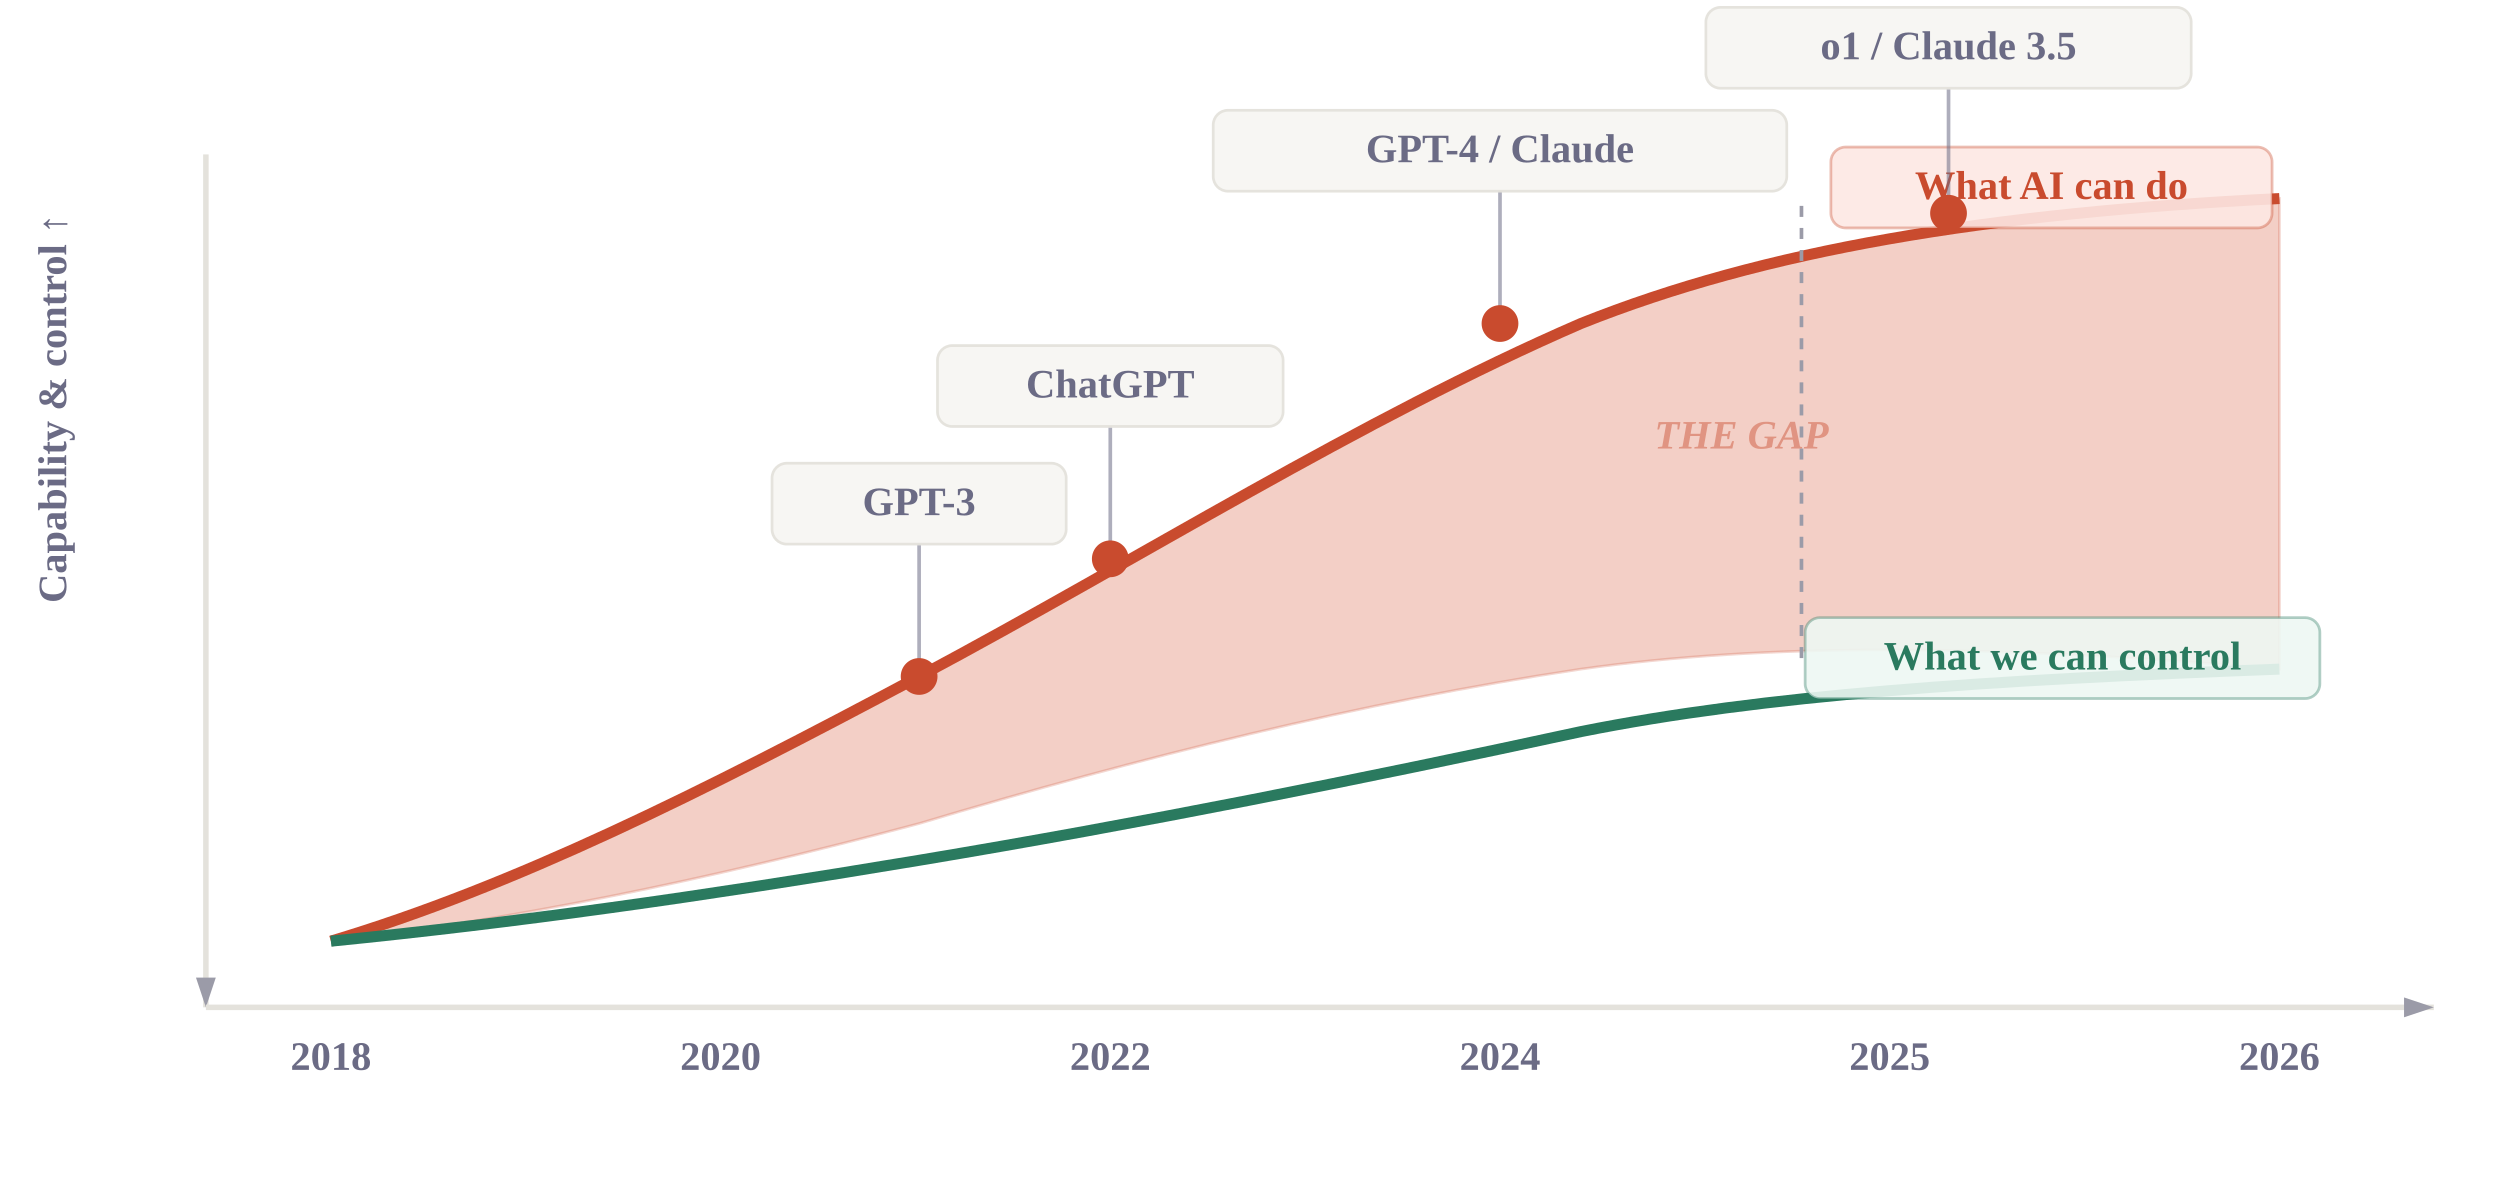
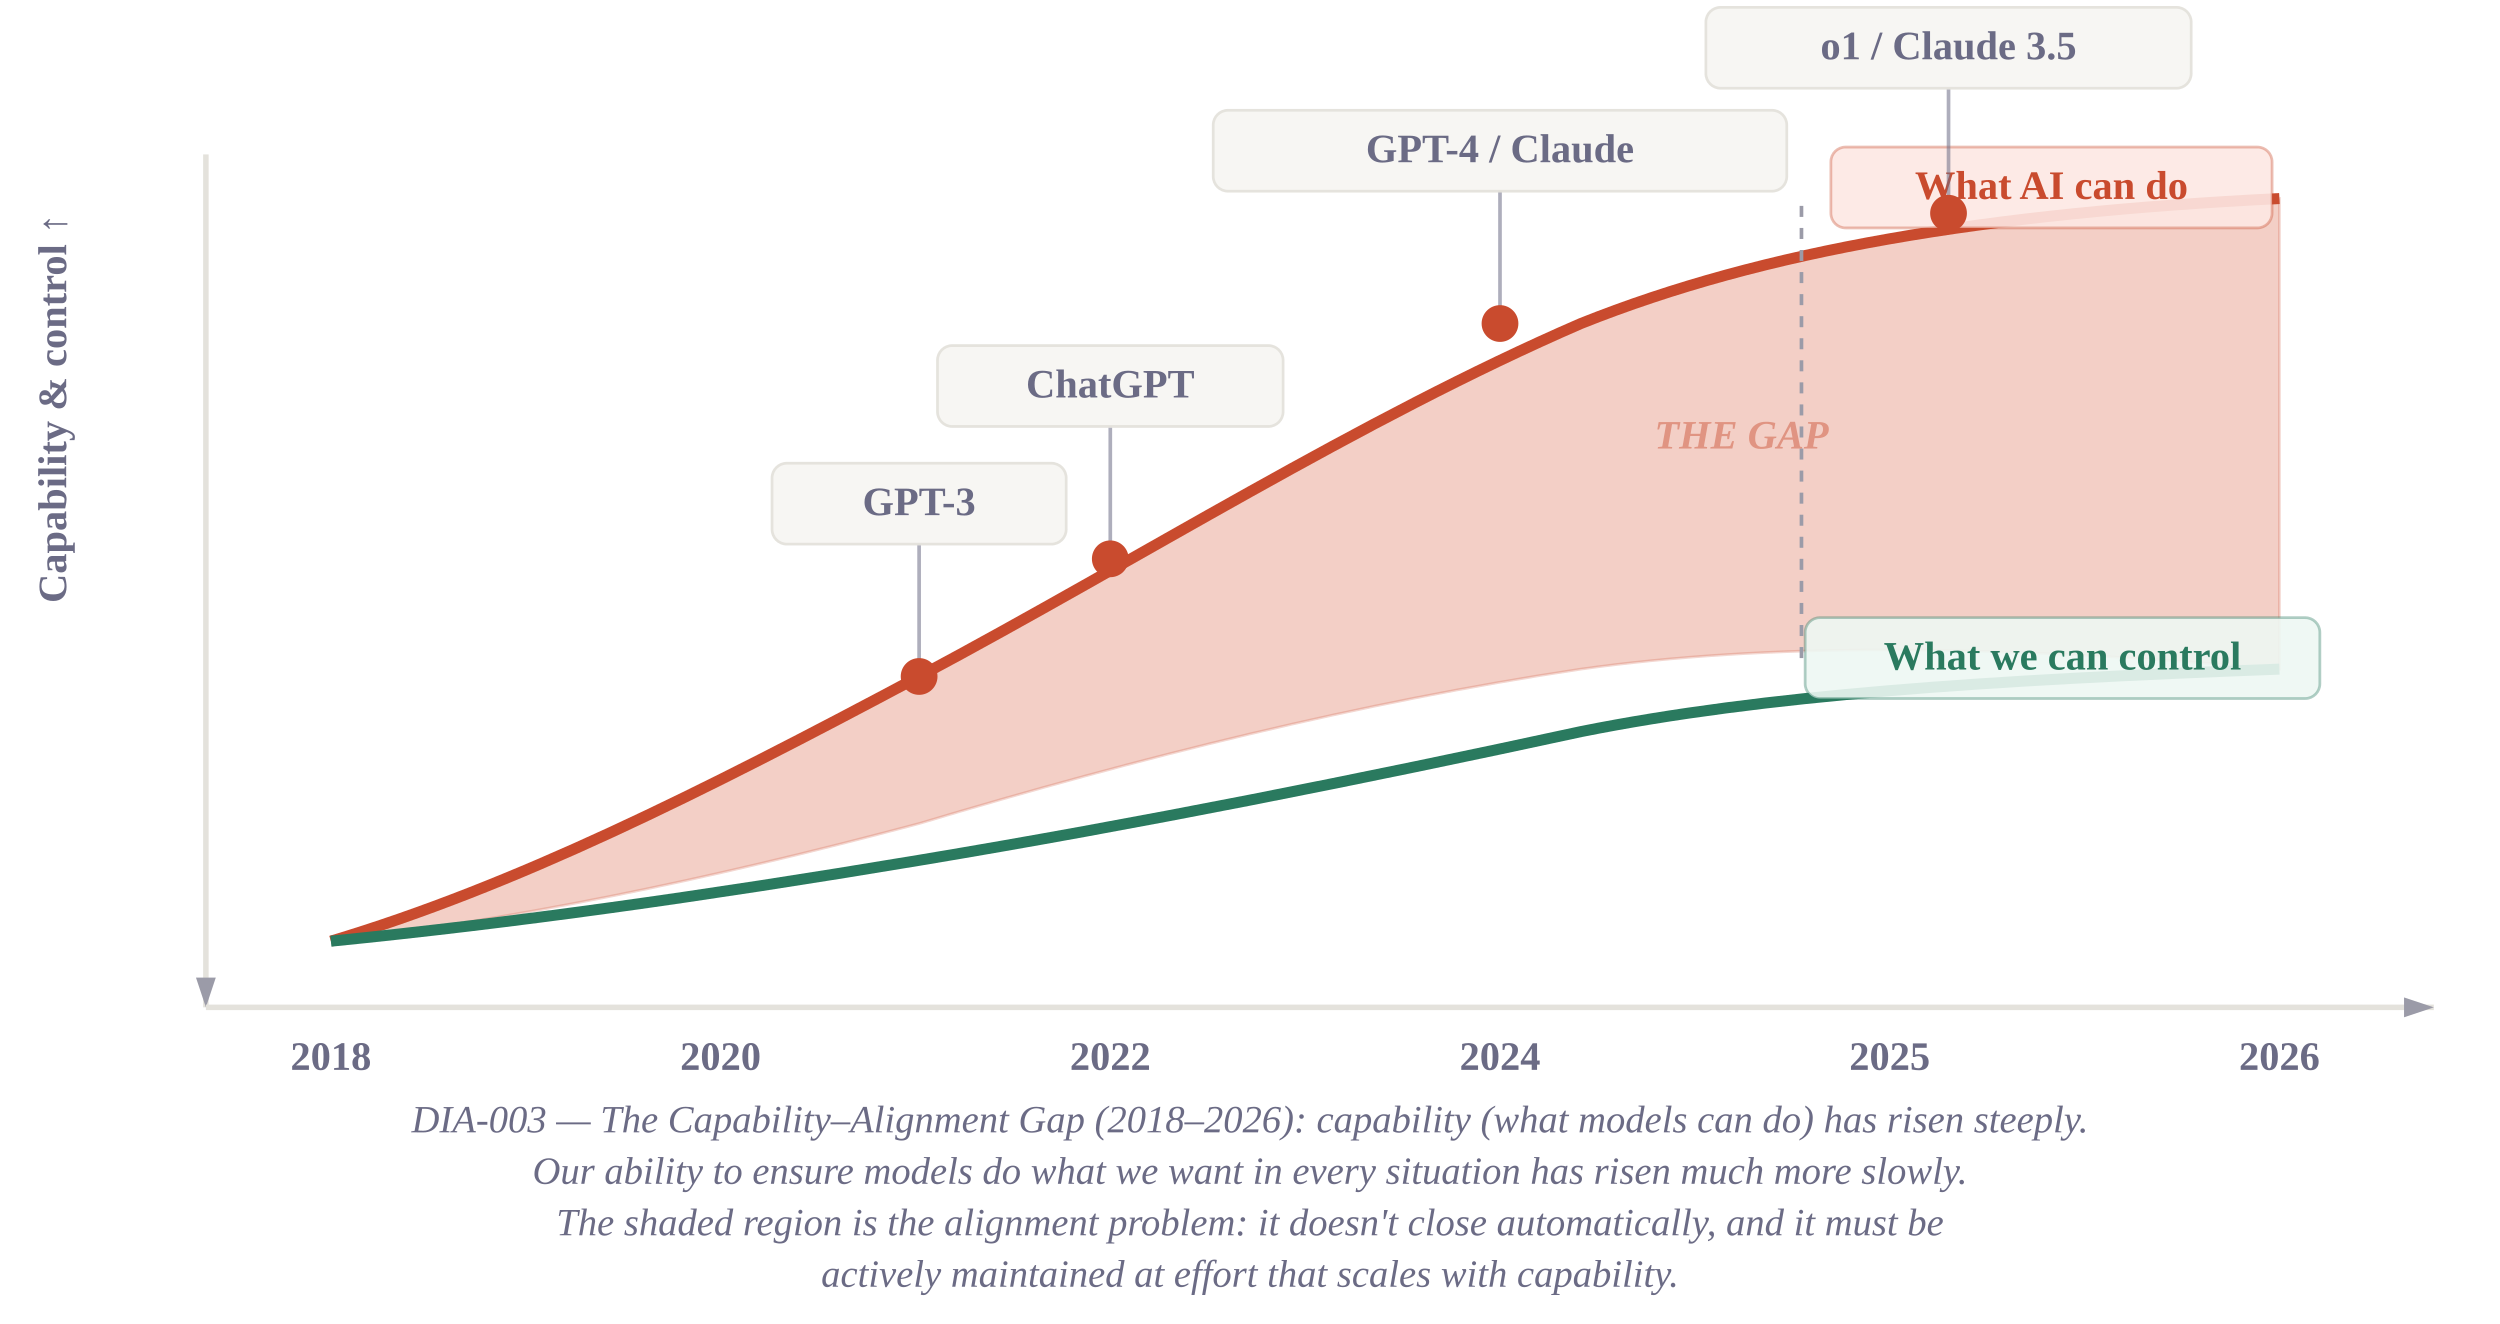
- <svg xmlns="http://www.w3.org/2000/svg" viewBox="0 -10 680 325" role="img" aria-labelledby="viz-gap-title viz-gap-desc">
+ <svg xmlns="http://www.w3.org/2000/svg" viewBox="0 -10 680 360" role="img" aria-labelledby="viz-gap-title viz-gap-desc">
  <defs>
    <marker id="a-axis" viewBox="0 0 10 10" refX="9" refY="5" markerWidth="6" markerHeight="6" orient="auto">
      <path d="M0,2 L9,5 L0,8 Z" fill="#9B9BA8" />
    </marker>
  </defs>
  <line x1="56" y1="32" x2="56" y2="264" stroke="#E4E2DC" stroke-width="1.5" marker-end="url(#a-axis)" />
  <line x1="56" y1="264" x2="662" y2="264" stroke="#E4E2DC" stroke-width="1.5" marker-end="url(#a-axis)" />
  <text x="90" y="281" text-anchor="middle" font-size="11" font-weight="600" fill="#6B6B85">2018</text>
  <text x="196" y="281" text-anchor="middle" font-size="11" font-weight="600" fill="#6B6B85">2020</text>
  <text x="302" y="281" text-anchor="middle" font-size="11" font-weight="600" fill="#6B6B85">2022</text>
  <text x="408" y="281" text-anchor="middle" font-size="11" font-weight="600" fill="#6B6B85">2024</text>
  <text x="514" y="281" text-anchor="middle" font-size="11" font-weight="600" fill="#6B6B85">2025</text>
  <text x="620" y="281" text-anchor="middle" font-size="11" font-weight="600" fill="#6B6B85">2026</text>
  <text x="18" y="154" font-size="11" font-weight="600" fill="#6B6B85" transform="rotate(-90,18,154)">Capability &amp; control ↑</text>
  <path d="M 90,246 C 140,231 190,206 250,174 C 310,142 370,104 430,78 C 480,58 540,48 620,44            L 620,172 C 540,165 480,165 430,172 C 370,181 310,196 250,214 C 190,230 140,240 90,246 Z" fill="#E8A898" fill-opacity="0.55" stroke="#C94B2E" stroke-opacity="0.22" stroke-width="0.75" />
  <path d="M 90,246 C 140,231 190,206 250,174 C 310,142 370,104 430,78 C 480,58 540,48 620,44" stroke="#C94B2E" stroke-width="3" fill="none" />
  <path d="M 90,246 C 140,241 190,234 250,224 C 310,214 370,202 430,189 C 480,179 540,175 620,172" stroke="#2A7A5F" stroke-width="3" fill="none" />
  <rect x="498" y="30" width="120" height="22" rx="4" fill="#FDE8E3" opacity="0.9" stroke="rgba(201,75,46,0.4)" stroke-width="0.75" />
  <text x="558" y="41" text-anchor="middle" dominant-baseline="middle" font-size="11" font-weight="700" fill="#C94B2E">What AI can do</text>
  <rect x="491" y="158" width="140" height="22" rx="4" fill="#EDF7F3" opacity="0.9" stroke="rgba(42,122,95,0.4)" stroke-width="0.75" />
  <text x="561" y="169" text-anchor="middle" dominant-baseline="middle" font-size="11" font-weight="700" fill="#2A7A5F">What we can control</text>
  <line x1="490" y1="46" x2="490" y2="171" stroke="#9B9BA8" stroke-width="1" stroke-dasharray="3,3" />
  <text x="450" y="112" font-size="11" font-weight="700" font-style="italic" fill="#C94B2E" opacity="0.45">THE GAP</text>
  <line x1="250" y1="138" x2="250" y2="174" stroke="#6B6B85" stroke-width="1" stroke-opacity="0.55" />
  <rect x="210" y="116" width="80" height="22" rx="4" fill="#F7F6F3" opacity="0.96" stroke="#E4E2DC" stroke-width="0.75" />
  <text x="250" y="127" text-anchor="middle" dominant-baseline="middle" font-size="11" font-weight="600" fill="#6B6B85">GPT-3</text>
  <circle cx="250" cy="174" r="5" fill="#C94B2E" />
  <line x1="302" y1="106" x2="302" y2="142" stroke="#6B6B85" stroke-width="1" stroke-opacity="0.55" />
  <rect x="255" y="84" width="94" height="22" rx="4" fill="#F7F6F3" opacity="0.96" stroke="#E4E2DC" stroke-width="0.75" />
  <text x="302" y="95" text-anchor="middle" dominant-baseline="middle" font-size="11" font-weight="600" fill="#6B6B85">ChatGPT</text>
  <circle cx="302" cy="142" r="5" fill="#C94B2E" />
  <line x1="408" y1="42" x2="408" y2="78" stroke="#6B6B85" stroke-width="1" stroke-opacity="0.55" />
  <rect x="330" y="20" width="156" height="22" rx="4" fill="#F7F6F3" opacity="0.96" stroke="#E4E2DC" stroke-width="0.75" />
  <text x="408" y="31" text-anchor="middle" dominant-baseline="middle" font-size="11" font-weight="600" fill="#6B6B85">GPT-4 / Claude</text>
  <circle cx="408" cy="78" r="5" fill="#C94B2E" />
  <line x1="530" y1="14" x2="530" y2="48" stroke="#6B6B85" stroke-width="1" stroke-opacity="0.55" />
  <rect x="464" y="-8" width="132" height="22" rx="4" fill="#F7F6F3" opacity="0.96" stroke="#E4E2DC" stroke-width="0.75" />
  <text x="530" y="3" text-anchor="middle" dominant-baseline="middle" font-size="11" font-weight="600" fill="#6B6B85">o1 / Claude 3.5</text>
  <circle cx="530" cy="48" r="5" fill="#C94B2E" />
+   <text x="340" y="298" text-anchor="middle" font-size="10.5" font-style="italic" fill="#6B6B85">DIA-003 — The Capability–Alignment Gap (2018–2026): capability (what models can do) has risen steeply.</text>
+   <text x="340" y="312" text-anchor="middle" font-size="10.5" font-style="italic" fill="#6B6B85">Our ability to ensure models do what we want in every situation has risen much more slowly.</text>
+   <text x="340" y="326" text-anchor="middle" font-size="10.5" font-style="italic" fill="#6B6B85">The shaded region is the alignment problem: it doesn't close automatically, and it must be</text>
+   <text x="340" y="340" text-anchor="middle" font-size="10.5" font-style="italic" fill="#6B6B85">actively maintained at effort that scales with capability.</text>
</svg>
